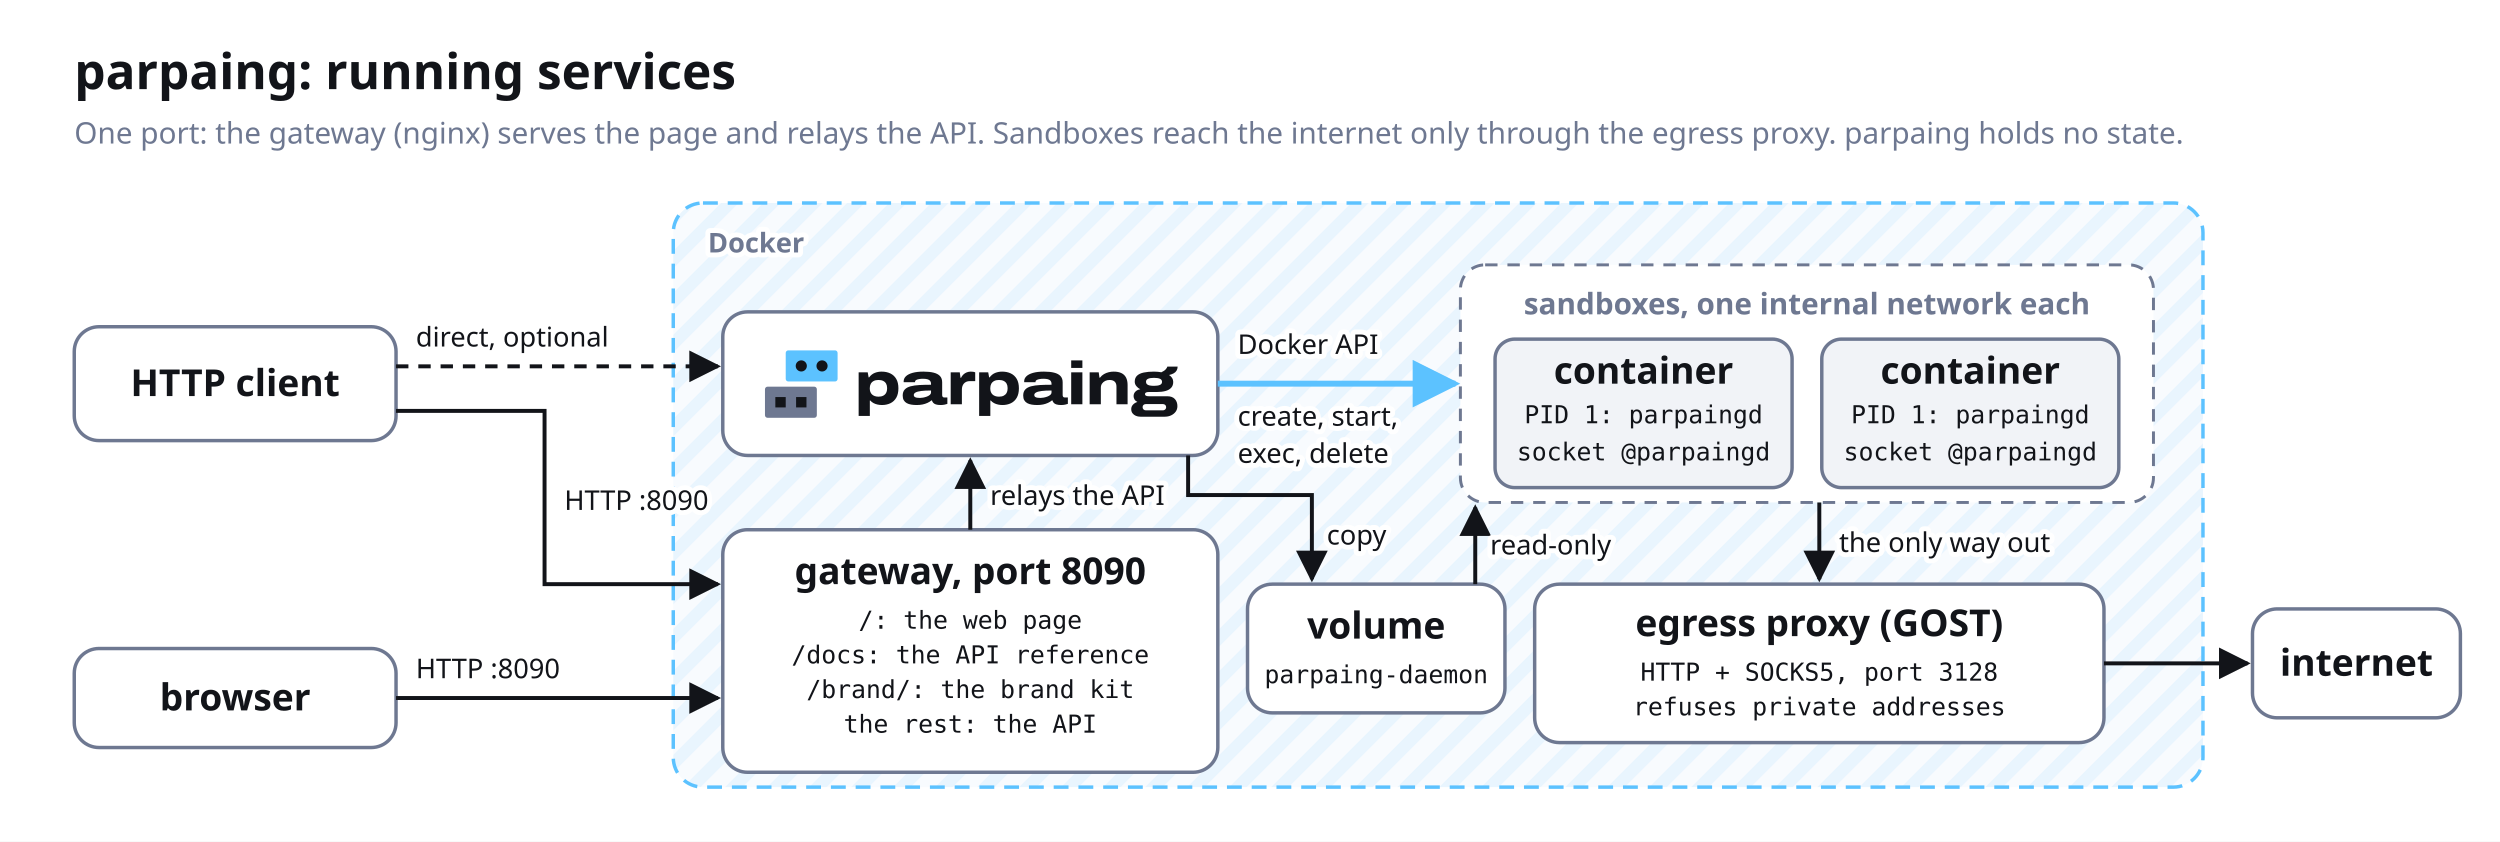
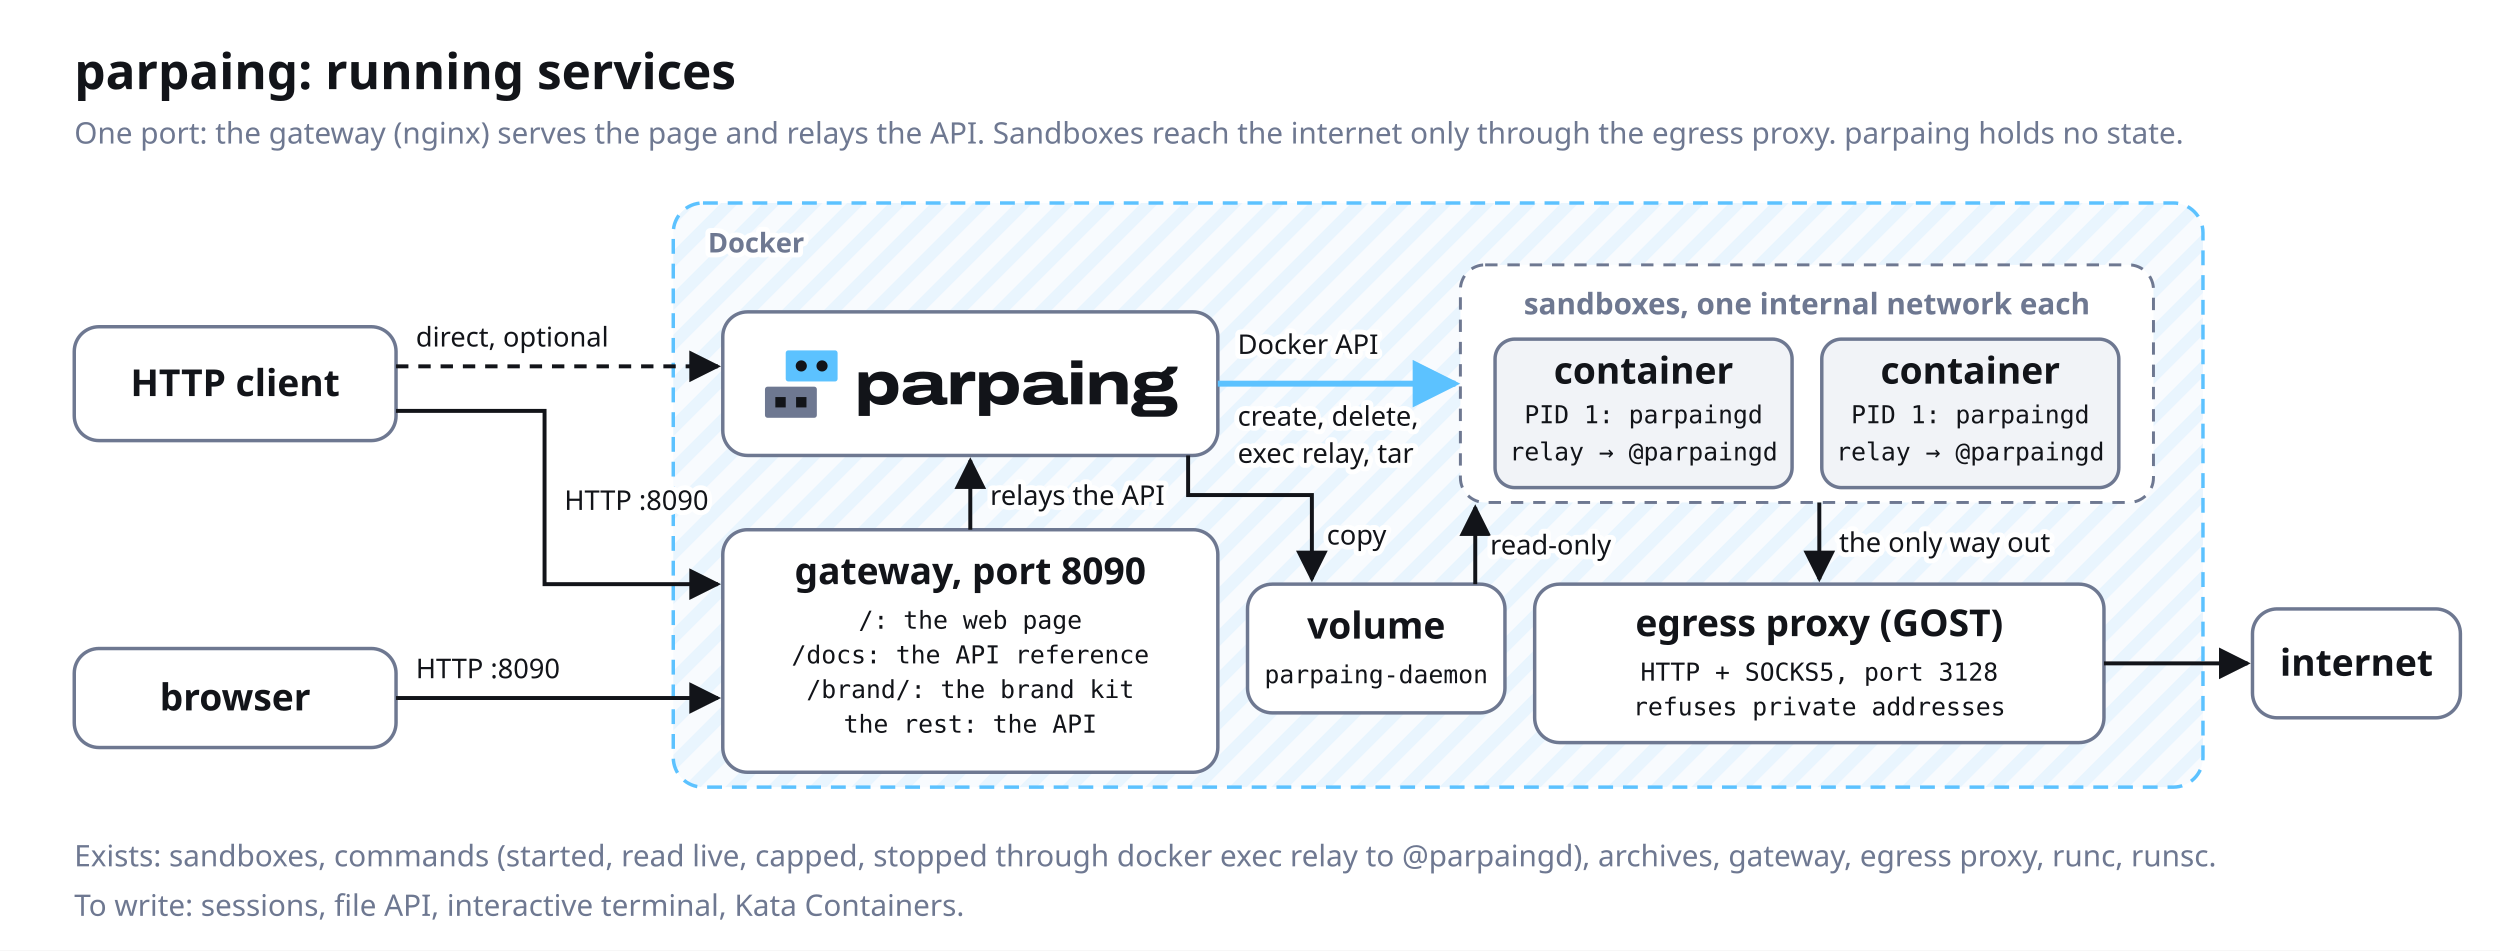
- <svg xmlns="http://www.w3.org/2000/svg" width="1010" height="340" viewBox="0 0 1010 340">
+ <svg xmlns="http://www.w3.org/2000/svg" width="1010" height="384" viewBox="0 0 1010 384">
  <style>
    text { font-family: Archivo, "Segoe UI", sans-serif; font-size: 12px; font-weight: 500; fill: #121419; }
    .title { font-size: 20px; font-weight: 800; }
    .sub { fill: #6e7891; }
    .h { font-size: 15px; font-weight: 800; }
    .frame { font-weight: 800; fill: #6e7891; }
    .code { font-family: "Martian Mono", Consolas, "DejaVu Sans Mono", monospace; font-size: 10px; }
    .lbl { font-size: 11px; paint-order: stroke; stroke: #fff; stroke-width: 4px; stroke-linejoin: round; }
    .ext { fill: #fff; stroke: #6e7891; stroke-width: 1.4; }
    .sbx { fill: #f1f3f7; stroke: #6e7891; stroke-width: 1.4; }
    .http { stroke: #121419; stroke-width: 1.6; fill: none; marker-end: url(#a-http); }
    .opt { stroke: #121419; stroke-width: 1.6; fill: none; stroke-dasharray: 5 4; marker-end: url(#a-http); }
    .api { stroke: #5cc2ff; stroke-width: 2.4; fill: none; marker-end: url(#a-api); }
  </style>
  <defs>
    <marker id="a-http" viewBox="0 0 10 10" refX="9" refY="5" markerWidth="8" markerHeight="8" orient="auto-start-reverse">
      <path d="M0,0 L10,5 L0,10 z" fill="#121419" />
    </marker>
    <marker id="a-api" viewBox="0 0 10 10" refX="9" refY="5" markerWidth="8" markerHeight="8" orient="auto-start-reverse">
      <path d="M0,0 L10,5 L0,10 z" fill="#5cc2ff" />
    </marker>
    <pattern id="stripes" width="12" height="12" patternUnits="userSpaceOnUse" patternTransform="rotate(45)">
      <rect width="12" height="12" fill="#f8fbfe" />
      <rect width="5" height="12" fill="#e9f5fe" />
    </pattern>
  </defs>
-   <rect width="1010" height="340" fill="#ffffff" />
+   <rect width="1010" height="384" fill="#ffffff" />
  <text x="30" y="36" class="title">parpaing: running services</text>
  <text x="30" y="58" class="sub">One port: the gateway (nginx) serves the page and relays the API. Sandboxes reach the internet only through the egress proxy. parpaing holds no state.</text>
  <rect x="30" y="132" width="130" height="46" rx="10" class="ext" />
  <text x="95" y="160" text-anchor="middle" class="h">HTTP client</text>
  <rect x="272" y="82" width="618" height="236" rx="12" fill="url(#stripes)" stroke="#5cc2ff" stroke-width="1.4" stroke-dasharray="6 4" />
  <text x="286" y="102" class="frame lbl">Docker</text>
  <rect x="292" y="126" width="200" height="58" rx="10" class="ext" />
  <g transform="translate(308 140.5) scale(0.2445)">
    <g transform="scale(2.1429) translate(-2 -2)">
      <rect x="20" y="4" width="40" height="24" rx="2" fill="#5cc2ff" />
      <circle cx="32" cy="16" r="4.3" fill="#121419" />
      <circle cx="48" cy="16" r="4.3" fill="#121419" />
      <rect x="4" y="32" width="40" height="24" rx="2" fill="#6e7891" />
      <rect x="12" y="40" width="8" height="8" fill="#121419" />
      <rect x="28" y="40" width="8" height="8" fill="#121419" />
    </g>
    <path fill="#121419" d="M159.07 112.6V40.6H174.07L175.57 48.9H176.37Q180.37 43.6 185.72 41.5Q191.07 39.4 197.07 39.4Q205.17 39.4 211.42 42.4Q217.67 45.4 221.22 51.5Q224.77 57.6 224.77 67Q224.77 76.4 221.22 82.55Q217.67 88.7 211.52 91.65Q205.37 94.6 197.57 94.6Q194.07 94.6 190.47 93.85Q186.87 93.1 183.72 91.45Q180.57 89.8 178.37 87.2H177.57V112.6ZM191.87 80.8Q196.57 80.8 199.72 79.15Q202.87 77.5 204.47 74.55Q206.07 71.6 206.07 67.9V66.2Q206.07 62.3 204.47 59.35Q202.87 56.4 199.67 54.8Q196.47 53.2 191.77 53.2Q187.07 53.2 183.87 54.9Q180.67 56.6 179.07 59.6Q177.47 62.6 177.47 66.7V67.3Q177.47 70.3 178.37 72.8Q179.27 75.3 181.07 77.05Q182.87 78.8 185.57 79.8Q188.27 80.8 191.87 80.8ZM255.07 94.6Q250.17 94.6 245.92 93.9Q241.67 93.2 238.52 91.45Q235.37 89.7 233.62 86.65Q231.87 83.6 231.87 78.9Q231.87 72.6 235.27 68.95Q238.67 65.3 244.97 63.65Q251.27 62 259.82 61.55Q268.37 61.1 278.67 61.1V59.5Q278.67 56.4 277.12 54.6Q275.57 52.8 272.62 52Q269.67 51.2 265.27 51.2Q262.07 51.2 259.07 51.7Q256.07 52.2 254.17 53.25Q252.27 54.3 252.27 56.1V56.9H233.57Q233.47 56.5 233.47 56.2Q233.47 55.9 233.47 55.4Q233.47 50.7 237.17 47.1Q240.87 43.5 248.17 41.45Q255.47 39.4 266.17 39.4Q276.17 39.4 283.07 41.15Q289.97 42.9 293.52 46.75Q297.07 50.6 297.07 57.1V78.2Q297.07 79.9 297.87 81Q298.67 82.1 300.37 82.1H305.67V92.7Q304.27 93.3 301.17 93.95Q298.07 94.6 294.57 94.6Q289.67 94.6 286.67 93.6Q283.67 92.6 282.22 90.85Q280.77 89.1 280.17 87H279.37Q276.57 89.3 272.82 91.05Q269.07 92.8 264.67 93.7Q260.27 94.6 255.07 94.6ZM260.27 82.9Q262.57 82.9 265.62 82.35Q268.67 81.8 271.67 80.7Q274.67 79.6 276.67 77.85Q278.67 76.1 278.67 73.6V70.6Q268.77 70.6 262.47 71.4Q256.17 72.2 253.17 73.85Q250.17 75.5 250.17 78.1Q250.17 80.1 251.62 81.15Q253.07 82.2 255.42 82.55Q257.77 82.9 260.27 82.9ZM311.17 93.4V40.6H326.17L327.37 49.6H328.27Q329.77 46.4 332.22 44.1Q334.67 41.8 337.77 40.6Q340.87 39.4 344.37 39.4Q346.37 39.4 348.22 39.65Q350.07 39.9 351.67 40.6V55.1H342.87Q339.37 55.1 336.87 56.25Q334.37 57.4 332.77 59.35Q331.17 61.3 330.42 63.75Q329.67 66.2 329.67 69V93.4ZM358.17 112.6V40.6H373.17L374.67 48.9H375.47Q379.47 43.6 384.82 41.5Q390.17 39.4 396.17 39.4Q404.27 39.4 410.52 42.4Q416.77 45.4 420.32 51.5Q423.87 57.6 423.87 67Q423.87 76.4 420.32 82.55Q416.77 88.7 410.62 91.65Q404.47 94.6 396.67 94.6Q393.17 94.6 389.57 93.85Q385.97 93.1 382.82 91.45Q379.67 89.8 377.47 87.2H376.67V112.6ZM390.97 80.8Q395.67 80.8 398.82 79.15Q401.97 77.5 403.57 74.55Q405.17 71.6 405.17 67.9V66.2Q405.17 62.3 403.57 59.35Q401.97 56.4 398.77 54.8Q395.57 53.2 390.87 53.2Q386.17 53.2 382.97 54.9Q379.77 56.6 378.17 59.6Q376.57 62.6 376.57 66.7V67.3Q376.57 70.3 377.47 72.8Q378.37 75.3 380.17 77.05Q381.97 78.8 384.67 79.8Q387.37 80.8 390.97 80.8ZM454.17 94.6Q449.27 94.6 445.02 93.9Q440.77 93.2 437.62 91.45Q434.47 89.7 432.72 86.65Q430.97 83.6 430.97 78.9Q430.97 72.6 434.37 68.95Q437.77 65.3 444.07 63.65Q450.37 62 458.92 61.55Q467.47 61.1 477.77 61.1V59.5Q477.77 56.4 476.22 54.6Q474.67 52.8 471.72 52Q468.77 51.2 464.37 51.2Q461.17 51.2 458.17 51.7Q455.17 52.2 453.27 53.25Q451.37 54.3 451.37 56.1V56.9H432.67Q432.57 56.5 432.57 56.2Q432.57 55.9 432.57 55.4Q432.57 50.7 436.27 47.1Q439.97 43.5 447.27 41.45Q454.57 39.4 465.27 39.4Q475.27 39.4 482.17 41.15Q489.07 42.9 492.62 46.75Q496.17 50.6 496.17 57.1V78.2Q496.17 79.9 496.97 81Q497.77 82.1 499.47 82.1H504.77V92.7Q503.37 93.3 500.27 93.95Q497.17 94.6 493.67 94.6Q488.77 94.6 485.77 93.6Q482.77 92.6 481.32 90.85Q479.87 89.1 479.27 87H478.47Q475.67 89.3 471.92 91.05Q468.17 92.8 463.77 93.7Q459.37 94.6 454.17 94.6ZM459.37 82.9Q461.67 82.9 464.72 82.35Q467.77 81.8 470.77 80.7Q473.77 79.6 475.77 77.85Q477.77 76.1 477.77 73.6V70.6Q467.87 70.6 461.57 71.4Q455.27 72.2 452.27 73.85Q449.27 75.5 449.27 78.1Q449.27 80.1 450.72 81.15Q452.17 82.2 454.52 82.55Q456.87 82.9 459.37 82.9ZM510.27 33.3V20.9H528.77V33.3ZM510.27 93.4V40.6H528.77V93.4ZM540.77 93.4V40.6H555.77L556.97 49.4H557.87Q560.67 45.7 564.37 43.55Q568.07 41.4 572.22 40.4Q576.37 39.4 580.47 39.4Q588.17 39.4 593.27 41.85Q598.37 44.3 600.92 49.25Q603.47 54.2 603.47 61.6V93.4H585.07V64.1Q585.07 61.4 584.32 59.35Q583.57 57.3 582.12 55.95Q580.67 54.6 578.52 53.9Q576.37 53.2 573.57 53.2Q569.67 53.2 566.42 54.8Q563.17 56.4 561.22 59.25Q559.27 62.1 559.27 65.9V93.4ZM624.57 113.9Q620.57 113.9 617.12 112.45Q613.67 111 611.57 108.2Q609.47 105.4 609.47 101.3Q609.47 97.2 612.27 94.1Q615.07 91 619.67 89.5Q616.37 87.9 614.87 85.35Q613.37 82.8 613.37 79.9Q613.37 75.5 616.42 72.4Q619.47 69.3 624.47 68.6Q620.47 66.5 617.87 63.25Q615.27 60 615.27 56.1Q615.27 49.7 619.17 46.05Q623.07 42.4 630.22 40.9Q637.37 39.4 647.07 39.4Q650.47 39.4 653.52 39.7Q656.57 40 659.27 40.5Q664.37 38.1 666.62 35.45Q668.87 32.8 669.17 31.1H686.17Q686.07 35 684.37 37.8Q682.67 40.6 679.52 42.3Q676.37 44 671.97 45Q675.27 47.1 677.07 49.95Q678.87 52.8 678.87 56.4Q678.87 62.4 675.47 66.1Q672.07 69.8 665.97 71.45Q659.87 73.1 651.67 73.1H638.37Q635.17 73.1 633.67 74.05Q632.17 75 632.17 76.5Q632.17 78.1 633.57 79.1Q634.97 80.1 638.57 80.1H668.97Q677.37 80.1 681.57 84.7Q685.77 89.3 685.77 96.4Q685.77 101.7 682.92 105.6Q680.07 109.5 675.37 111.7Q670.67 113.9 664.97 113.9ZM633.67 103.4H661.57Q663.17 103.4 664.42 102.75Q665.67 102.1 666.42 100.9Q667.17 99.7 667.17 98.1Q667.17 95.7 665.52 94.35Q663.87 93 661.57 93H633.97Q631.47 93 629.87 94.3Q628.27 95.6 628.27 98Q628.27 100.5 629.82 101.95Q631.37 103.4 633.67 103.4ZM647.07 62.9Q653.37 62.9 656.87 61.4Q660.37 59.9 660.37 56.3Q660.37 52.7 656.87 51.2Q653.37 49.7 647.07 49.7Q640.87 49.7 637.37 51.2Q633.87 52.7 633.87 56.3Q633.87 58.8 635.47 60.25Q637.07 61.7 640.02 62.3Q642.97 62.9 647.07 62.9Z" />
  </g>
  <rect x="590" y="107" width="280" height="96" rx="10" fill="#fff" stroke="#6e7891" stroke-width="1.2" stroke-dasharray="5 4" />
  <text x="730" y="127" text-anchor="middle" class="frame">sandboxes, one internal network each</text>
  <rect x="604" y="137" width="120" height="60" rx="8" class="sbx" />
  <text x="664" y="155" text-anchor="middle" class="h">container</text>
  <text x="664" y="171" text-anchor="middle" class="code">PID 1: parpaingd</text>
-   <text x="664" y="186" text-anchor="middle" class="code">socket @parpaingd</text>
+   <text x="664" y="186" text-anchor="middle" class="code">relay → @parpaingd</text>
  <rect x="736" y="137" width="120" height="60" rx="8" class="sbx" />
  <text x="796" y="155" text-anchor="middle" class="h">container</text>
  <text x="796" y="171" text-anchor="middle" class="code">PID 1: parpaingd</text>
-   <text x="796" y="186" text-anchor="middle" class="code">socket @parpaingd</text>
+   <text x="796" y="186" text-anchor="middle" class="code">relay → @parpaingd</text>
  <rect x="504" y="236" width="104" height="52" rx="10" class="ext" />
  <text x="556" y="258" text-anchor="middle" class="h">volume</text>
  <text x="556" y="276" text-anchor="middle" class="code">parpaing-daemon</text>
  <path d="M480,184 L480,200 L530,200 L530,234" class="http" />
  <text x="536" y="220" class="lbl">copy</text>
  <path d="M596,236 L596,205" class="http" />
  <text x="602" y="224" class="lbl">read-only</text>
  <rect x="30" y="262" width="130" height="40" rx="10" class="ext" />
  <text x="95" y="287" text-anchor="middle" class="h">browser</text>
  <path d="M160,282 L290,282" class="http" />
  <text x="168" y="274" class="lbl">HTTP :8090</text>
  <path d="M160,166 L220,166 L220,236 L290,236" class="http" />
  <text x="228" y="206" class="lbl">HTTP :8090</text>
  <path d="M160,148 L290,148" class="opt" />
  <text x="168" y="140" class="lbl">direct, optional</text>
  <rect x="292" y="214" width="200" height="98" rx="10" class="ext" />
  <text x="392" y="236" text-anchor="middle" class="h">gateway, port 8090</text>
  <text x="392" y="254" text-anchor="middle" class="code">/: the web page</text>
  <text x="392" y="268" text-anchor="middle" class="code">/docs: the API reference</text>
  <text x="392" y="282" text-anchor="middle" class="code">/brand/: the brand kit</text>
  <text x="392" y="296" text-anchor="middle" class="code">the rest: the API</text>
  <path d="M392,214 L392,186" class="http" />
  <text x="400" y="204" class="lbl">relays the API</text>
  <rect x="620" y="236" width="230" height="64" rx="10" class="ext" />
  <text x="735" y="257" text-anchor="middle" class="h">egress proxy (GOST)</text>
  <text x="735" y="275" text-anchor="middle" class="code">HTTP + SOCKS5, port 3128</text>
  <text x="735" y="289" text-anchor="middle" class="code">refuses private addresses</text>
  <path d="M735,203 L735,234" class="http" />
  <text x="743" y="223" class="lbl">the only way out</text>
  <rect x="910" y="246" width="84" height="44" rx="10" class="ext" />
  <text x="952" y="273" text-anchor="middle" class="h">internet</text>
  <path d="M850,268 L908,268" class="http" />
  <path d="M492,155 L588,155" class="api" />
  <text x="500" y="143" class="lbl">Docker API</text>
-   <text x="500" y="172" class="lbl">create, start,</text>
-   <text x="500" y="187" class="lbl">exec, delete</text>
+   <text x="500" y="172" class="lbl">create, delete,</text>
+   <text x="500" y="187" class="lbl">exec relay, tar</text>
+   <text x="30" y="350" class="sub">Exists: sandboxes, commands (started, read live, capped, stopped through docker exec relay to @parpaingd), archives, gateway, egress proxy, runc, runsc.</text>
+   <text x="30" y="370" class="sub">To write: sessions, file API, interactive terminal, Kata Containers.</text>
</svg>
